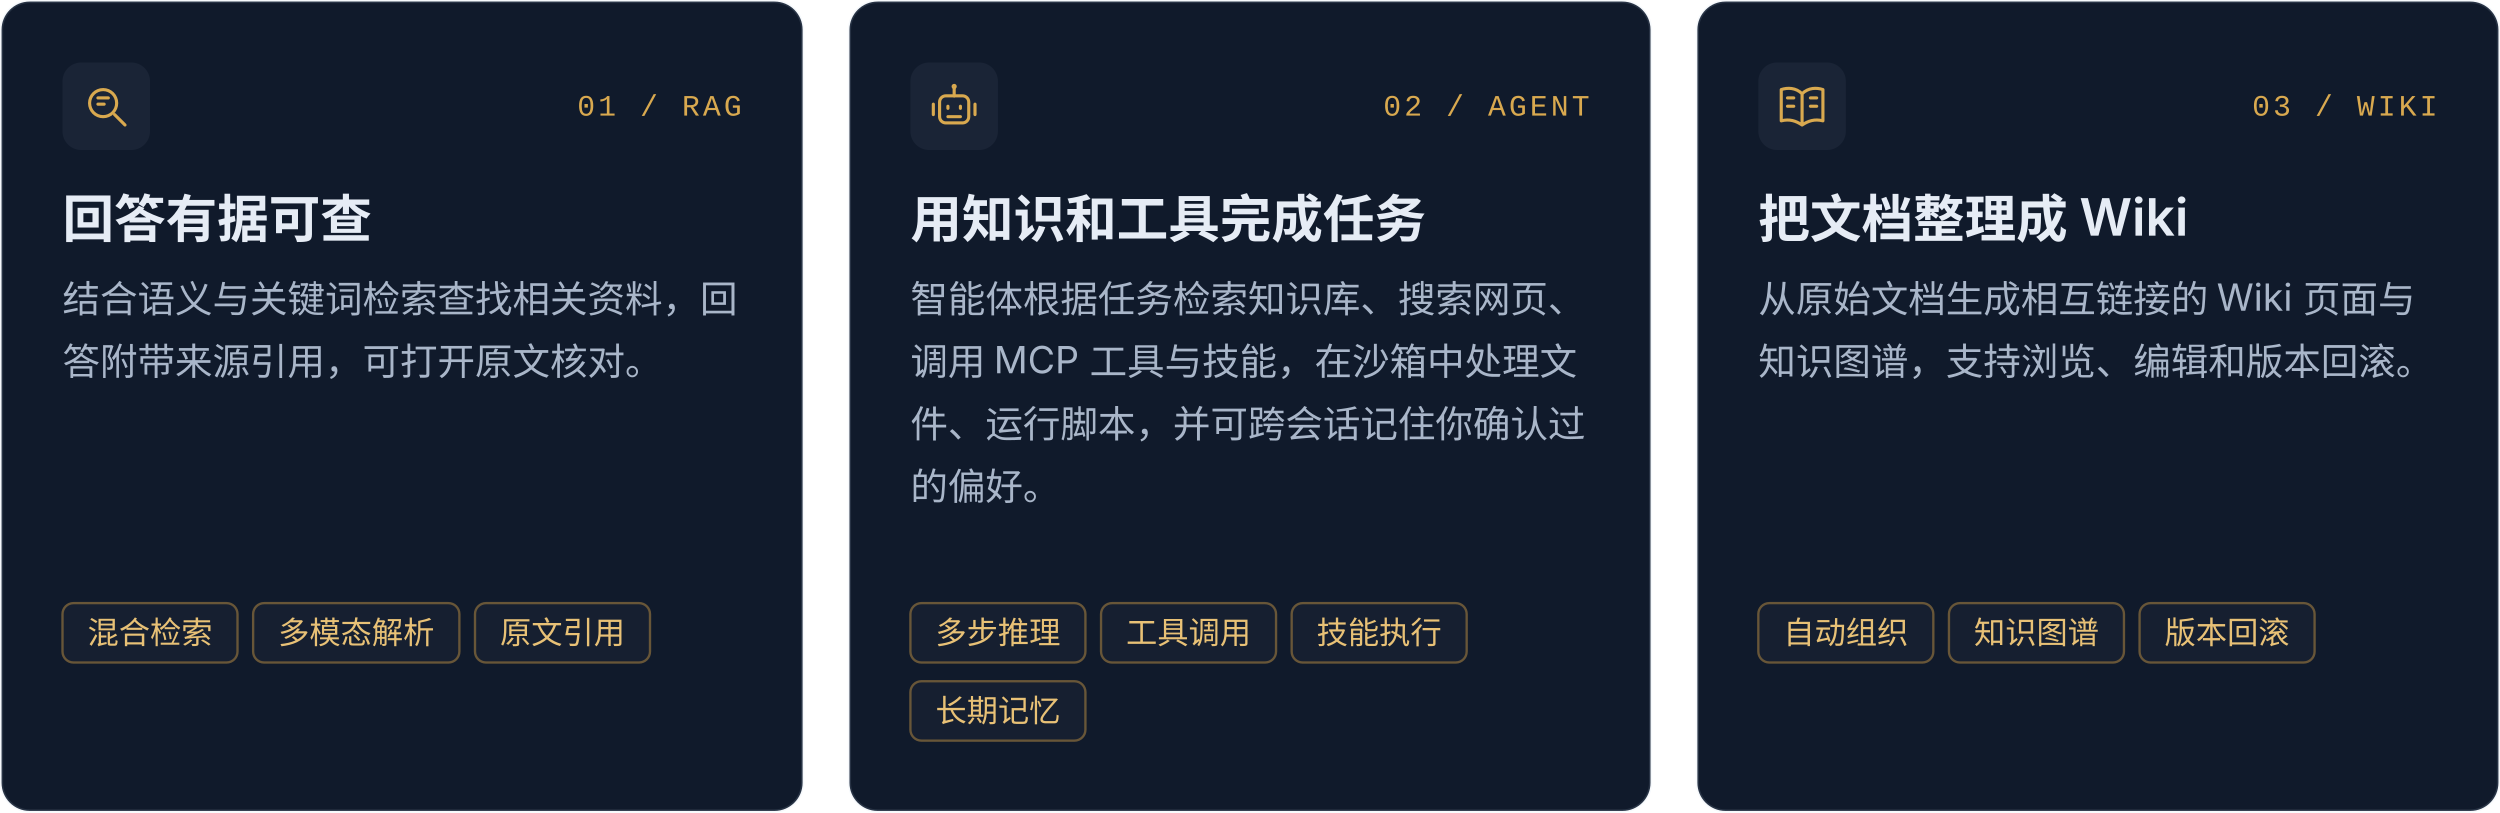
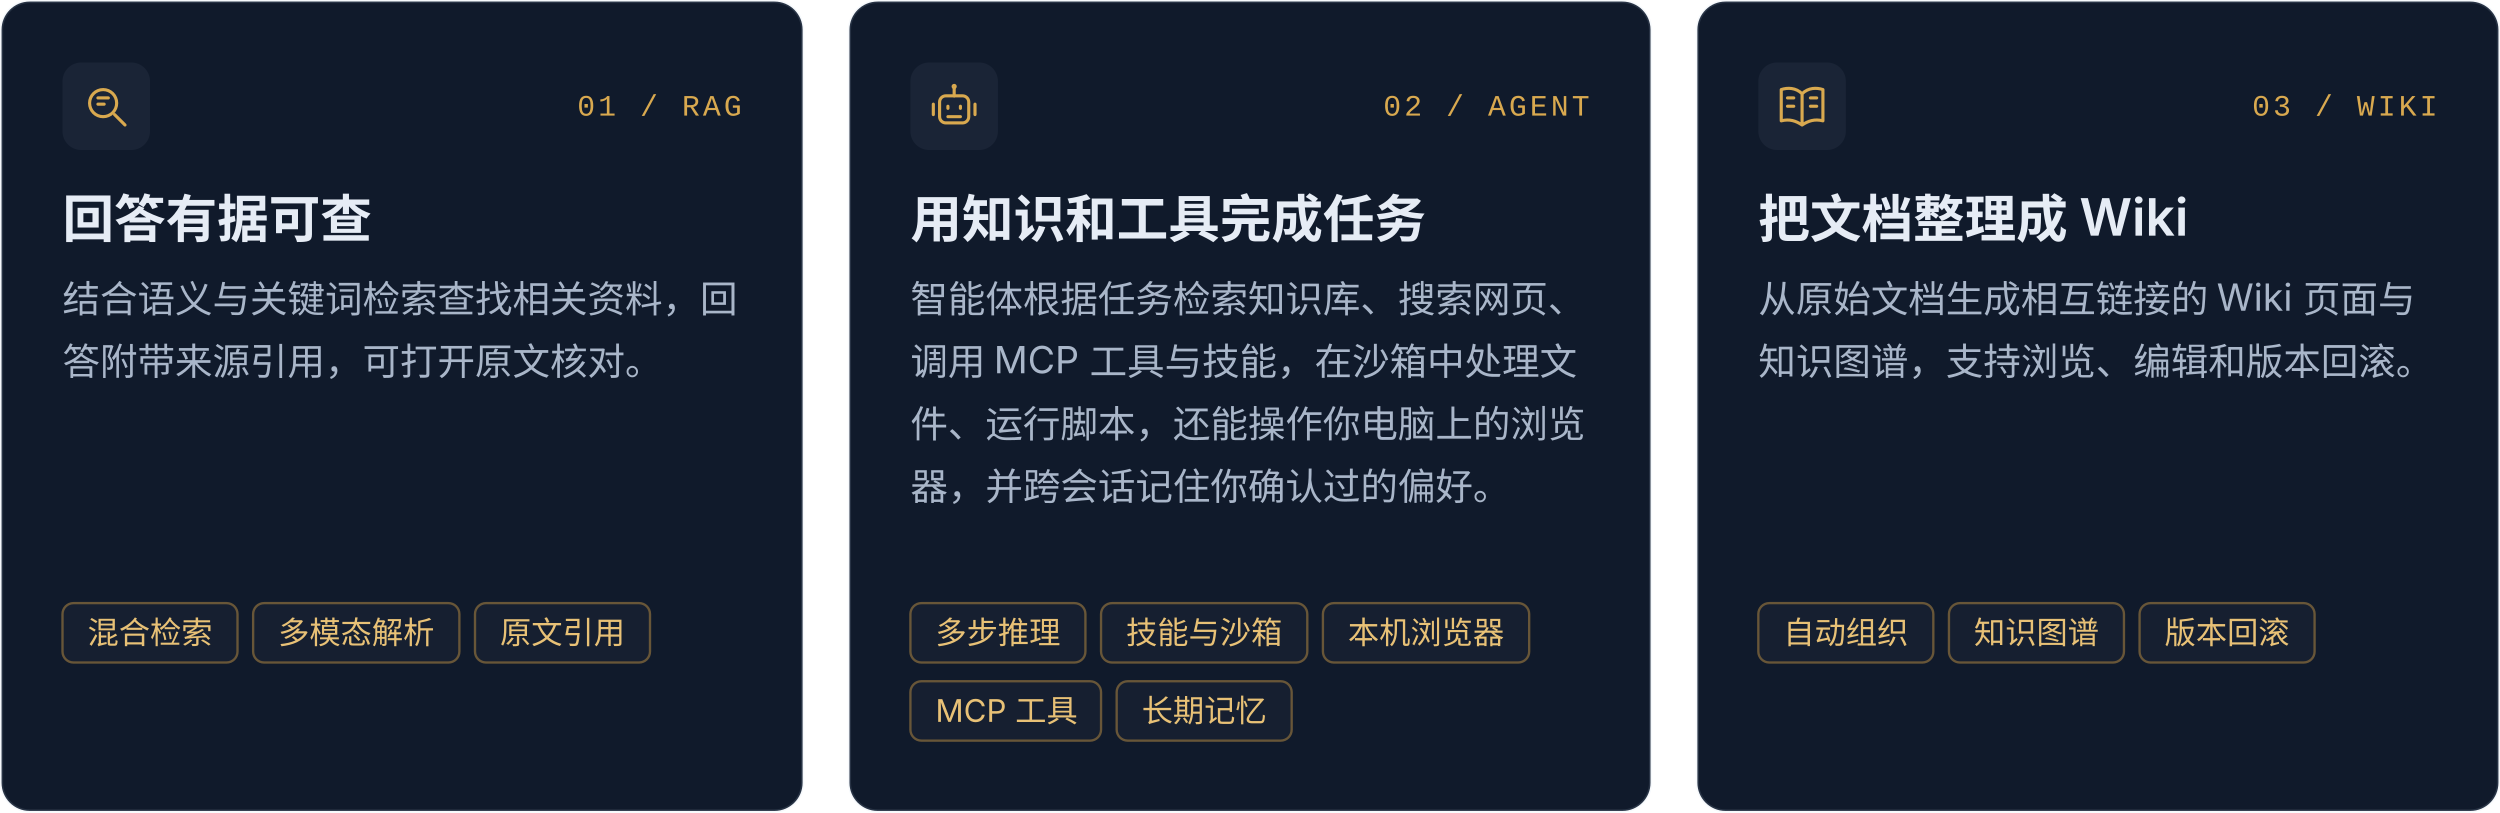
<svg xmlns="http://www.w3.org/2000/svg" viewBox="0 0 1600 520" width="1600" height="520" role="img">
  <rect x="1.0" y="1" width="512.667" height="518" rx="18" fill="#101a2b" stroke="rgba(190,208,232,.14)" stroke-width="2" />
  <rect x="40.0" y="40" width="56" height="56" rx="12" fill="#1a2436" />
  <g transform="translate(52.0 52) scale(1.333333)" fill="none" stroke="#d9a94f" stroke-width="1.5" stroke-linecap="round" stroke-linejoin="round">
    <circle cx="10.5" cy="10.5" r="6.5" />
    <path d="m16 16 5 5M8 8h5M8 11h3" />
  </g>
  <text x="474.667" y="74" text-anchor="end" font-family="'JetBrains Mono', SFMono-Regular, 'SF Mono', Menlo, Consolas, 'Liberation Mono', monospace" font-size="19" letter-spacing="2" fill="#d9a94f">01 / RAG</text>
  <text x="40.0" y="152" font-family="Inter, -apple-system, BlinkMacSystemFont, 'Segoe UI', 'PingFang SC', 'Hiragino Sans GB', 'Noto Sans CJK SC', 'Microsoft YaHei', sans-serif" font-size="33" font-weight="600" fill="#e6ecf5">回答有据可查</text>
  <text x="40.0" y="200" font-family="Inter, -apple-system, BlinkMacSystemFont, 'Segoe UI', 'PingFang SC', 'Hiragino Sans GB', 'Noto Sans CJK SC', 'Microsoft YaHei', sans-serif" font-size="24" fill="#a9b6c9">结合语义与关键词检索查找相关资料，回</text>
  <text x="40.0" y="240" font-family="Inter, -apple-system, BlinkMacSystemFont, 'Segoe UI', 'PingFang SC', 'Hiragino Sans GB', 'Noto Sans CJK SC', 'Microsoft YaHei', sans-serif" font-size="24" fill="#a9b6c9">答附带来源引用，可打开原文核对。</text>
  <rect x="40.0" y="386" width="112.0" height="38" rx="7" fill="#161f30" stroke="#685638" stroke-width="1.5" />
  <text x="56.0" y="412" font-family="Inter, -apple-system, BlinkMacSystemFont, 'Segoe UI', 'PingFang SC', 'Hiragino Sans GB', 'Noto Sans CJK SC', 'Microsoft YaHei', sans-serif" font-size="20" fill="#e8c176">混合检索</text>
  <rect x="162.0" y="386" width="132.0" height="38" rx="7" fill="#161f30" stroke="#685638" stroke-width="1.5" />
  <text x="178.0" y="412" font-family="Inter, -apple-system, BlinkMacSystemFont, 'Segoe UI', 'PingFang SC', 'Hiragino Sans GB', 'Noto Sans CJK SC', 'Microsoft YaHei', sans-serif" font-size="20" fill="#e8c176">多模态解析</text>
  <rect x="304.0" y="386" width="112.0" height="38" rx="7" fill="#161f30" stroke="#685638" stroke-width="1.5" />
  <text x="320.0" y="412" font-family="Inter, -apple-system, BlinkMacSystemFont, 'Segoe UI', 'PingFang SC', 'Hiragino Sans GB', 'Noto Sans CJK SC', 'Microsoft YaHei', sans-serif" font-size="20" fill="#e8c176">原文引用</text>
  <rect x="543.667" y="1" width="512.667" height="518" rx="18" fill="#101a2b" stroke="rgba(190,208,232,.14)" stroke-width="2" />
  <rect x="582.667" y="40" width="56" height="56" rx="12" fill="#1a2436" />
  <g transform="translate(594.6667 52) scale(1.333333)" fill="none" stroke="#d9a94f" stroke-width="1.5" stroke-linecap="round" stroke-linejoin="round">
    <rect x="5" y="7" width="14" height="13" rx="3" />
    <path d="M12 3v4M2 11v5m20-5v5M9 12v1m6-1v1m-6 4h6" />
    <circle cx="12" cy="2.5" r=".5" />
  </g>
  <text x="1017.333" y="74" text-anchor="end" font-family="'JetBrains Mono', SFMono-Regular, 'SF Mono', Menlo, Consolas, 'Liberation Mono', monospace" font-size="19" letter-spacing="2" fill="#d9a94f">02 / AGENT</text>
  <text x="582.667" y="152" font-family="Inter, -apple-system, BlinkMacSystemFont, 'Segoe UI', 'PingFang SC', 'Hiragino Sans GB', 'Noto Sans CJK SC', 'Microsoft YaHei', sans-serif" font-size="33" font-weight="600" fill="#e6ecf5">用知识和工具完成任务</text>
  <text x="582.667" y="200" font-family="Inter, -apple-system, BlinkMacSystemFont, 'Segoe UI', 'PingFang SC', 'Hiragino Sans GB', 'Noto Sans CJK SC', 'Microsoft YaHei', sans-serif" font-size="24" fill="#a9b6c9">智能体根据任务检索知识库、搜索网页、</text>
  <text x="582.667" y="240" font-family="Inter, -apple-system, BlinkMacSystemFont, 'Segoe UI', 'PingFang SC', 'Hiragino Sans GB', 'Noto Sans CJK SC', 'Microsoft YaHei', sans-serif" font-size="24" fill="#a9b6c9">调用 MCP 工具与技能，在沙箱中处理文</text>
-   <text x="582.667" y="280" font-family="Inter, -apple-system, BlinkMacSystemFont, 'Segoe UI', 'PingFang SC', 'Hiragino Sans GB', 'Noto Sans CJK SC', 'Microsoft YaHei', sans-serif" font-size="24" fill="#a9b6c9">件、运行脚本，并可跨会话记住你确认过</text>
-   <text x="582.667" y="320" font-family="Inter, -apple-system, BlinkMacSystemFont, 'Segoe UI', 'PingFang SC', 'Hiragino Sans GB', 'Noto Sans CJK SC', 'Microsoft YaHei', sans-serif" font-size="24" fill="#a9b6c9">的偏好。</text>
+   <text x="582.667" y="280" font-family="Inter, -apple-system, BlinkMacSystemFont, 'Segoe UI', 'PingFang SC', 'Hiragino Sans GB', 'Noto Sans CJK SC', 'Microsoft YaHei', sans-serif" font-size="24" fill="#a9b6c9">件、运行脚本，还能操作你电脑上的浏览</text>
+   <text x="582.667" y="320" font-family="Inter, -apple-system, BlinkMacSystemFont, 'Segoe UI', 'PingFang SC', 'Hiragino Sans GB', 'Noto Sans CJK SC', 'Microsoft YaHei', sans-serif" font-size="24" fill="#a9b6c9">器，并跨会话记住你确认过的偏好。</text>
  <rect x="582.667" y="386" width="112.0" height="38" rx="7" fill="#161f30" stroke="#685638" stroke-width="1.5" />
  <text x="598.667" y="412" font-family="Inter, -apple-system, BlinkMacSystemFont, 'Segoe UI', 'PingFang SC', 'Hiragino Sans GB', 'Noto Sans CJK SC', 'Microsoft YaHei', sans-serif" font-size="20" fill="#e8c176">多步推理</text>
-   <rect x="704.667" y="386" width="112.0" height="38" rx="7" fill="#161f30" stroke="#685638" stroke-width="1.5" />
-   <text x="720.667" y="412" font-family="Inter, -apple-system, BlinkMacSystemFont, 'Segoe UI', 'PingFang SC', 'Hiragino Sans GB', 'Noto Sans CJK SC', 'Microsoft YaHei', sans-serif" font-size="20" fill="#e8c176">工具调用</text>
-   <rect x="826.667" y="386" width="112.0" height="38" rx="7" fill="#161f30" stroke="#685638" stroke-width="1.5" />
-   <text x="842.667" y="412" font-family="Inter, -apple-system, BlinkMacSystemFont, 'Segoe UI', 'PingFang SC', 'Hiragino Sans GB', 'Noto Sans CJK SC', 'Microsoft YaHei', sans-serif" font-size="20" fill="#e8c176">技能执行</text>
-   <rect x="582.667" y="436" width="112.0" height="38" rx="7" fill="#161f30" stroke="#685638" stroke-width="1.5" />
-   <text x="598.667" y="462" font-family="Inter, -apple-system, BlinkMacSystemFont, 'Segoe UI', 'PingFang SC', 'Hiragino Sans GB', 'Noto Sans CJK SC', 'Microsoft YaHei', sans-serif" font-size="20" fill="#e8c176">长期记忆</text>
+   <rect x="704.667" y="386" width="132.0" height="38" rx="7" fill="#161f30" stroke="#685638" stroke-width="1.5" />
+   <text x="720.667" y="412" font-family="Inter, -apple-system, BlinkMacSystemFont, 'Segoe UI', 'PingFang SC', 'Hiragino Sans GB', 'Noto Sans CJK SC', 'Microsoft YaHei', sans-serif" font-size="20" fill="#e8c176">技能与沙箱</text>
+   <rect x="846.667" y="386" width="132.0" height="38" rx="7" fill="#161f30" stroke="#685638" stroke-width="1.5" />
+   <text x="862.667" y="412" font-family="Inter, -apple-system, BlinkMacSystemFont, 'Segoe UI', 'PingFang SC', 'Hiragino Sans GB', 'Noto Sans CJK SC', 'Microsoft YaHei', sans-serif" font-size="20" fill="#e8c176">本机浏览器</text>
+   <rect x="582.667" y="436" width="122.0" height="38" rx="7" fill="#161f30" stroke="#685638" stroke-width="1.5" />
+   <text x="598.667" y="462" font-family="Inter, -apple-system, BlinkMacSystemFont, 'Segoe UI', 'PingFang SC', 'Hiragino Sans GB', 'Noto Sans CJK SC', 'Microsoft YaHei', sans-serif" font-size="20" fill="#e8c176">MCP 工具</text>
+   <rect x="714.667" y="436" width="112.0" height="38" rx="7" fill="#161f30" stroke="#685638" stroke-width="1.5" />
+   <text x="730.667" y="462" font-family="Inter, -apple-system, BlinkMacSystemFont, 'Segoe UI', 'PingFang SC', 'Hiragino Sans GB', 'Noto Sans CJK SC', 'Microsoft YaHei', sans-serif" font-size="20" fill="#e8c176">长期记忆</text>
  <rect x="1086.333" y="1" width="512.667" height="518" rx="18" fill="#101a2b" stroke="rgba(190,208,232,.14)" stroke-width="2" />
  <rect x="1125.333" y="40" width="56" height="56" rx="12" fill="#1a2436" />
  <g transform="translate(1137.333 52) scale(1.333333)" fill="none" stroke="#d9a94f" stroke-width="1.5" stroke-linecap="round" stroke-linejoin="round">
    <path d="M12 6C9 3 5 3 2 4v15c4-1 7 0 10 2 3-2 6-3 10-2V4c-3-1-7-1-10 2v15" />
    <path d="M5 8h3m-3 4h3m8-4h3m-3 4h3" />
  </g>
  <text x="1560.0" y="74" text-anchor="end" font-family="'JetBrains Mono', SFMono-Regular, 'SF Mono', Menlo, Consolas, 'Liberation Mono', monospace" font-size="19" letter-spacing="2" fill="#d9a94f">03 / WIKI</text>
  <text x="1125.333" y="152" font-family="Inter, -apple-system, BlinkMacSystemFont, 'Segoe UI', 'PingFang SC', 'Hiragino Sans GB', 'Noto Sans CJK SC', 'Microsoft YaHei', sans-serif" font-size="33" font-weight="600" fill="#e6ecf5">把文档整理成 Wiki</text>
  <text x="1125.333" y="200" font-family="Inter, -apple-system, BlinkMacSystemFont, 'Segoe UI', 'PingFang SC', 'Hiragino Sans GB', 'Noto Sans CJK SC', 'Microsoft YaHei', sans-serif" font-size="24" fill="#a9b6c9">从原始文档生成相互链接的 Wiki 页面与</text>
  <text x="1125.333" y="240" font-family="Inter, -apple-system, BlinkMacSystemFont, 'Segoe UI', 'PingFang SC', 'Hiragino Sans GB', 'Noto Sans CJK SC', 'Microsoft YaHei', sans-serif" font-size="24" fill="#a9b6c9">知识图谱，支持浏览、编辑和版本回滚。</text>
  <rect x="1125.333" y="386" width="112.0" height="38" rx="7" fill="#161f30" stroke="#685638" stroke-width="1.5" />
  <text x="1141.333" y="412" font-family="Inter, -apple-system, BlinkMacSystemFont, 'Segoe UI', 'PingFang SC', 'Hiragino Sans GB', 'Noto Sans CJK SC', 'Microsoft YaHei', sans-serif" font-size="20" fill="#e8c176">自动组织</text>
  <rect x="1247.333" y="386" width="112.0" height="38" rx="7" fill="#161f30" stroke="#685638" stroke-width="1.5" />
  <text x="1263.333" y="412" font-family="Inter, -apple-system, BlinkMacSystemFont, 'Segoe UI', 'PingFang SC', 'Hiragino Sans GB', 'Noto Sans CJK SC', 'Microsoft YaHei', sans-serif" font-size="20" fill="#e8c176">知识图谱</text>
  <rect x="1369.333" y="386" width="112.0" height="38" rx="7" fill="#161f30" stroke="#685638" stroke-width="1.5" />
  <text x="1385.333" y="412" font-family="Inter, -apple-system, BlinkMacSystemFont, 'Segoe UI', 'PingFang SC', 'Hiragino Sans GB', 'Noto Sans CJK SC', 'Microsoft YaHei', sans-serif" font-size="20" fill="#e8c176">版本回滚</text>
</svg>
